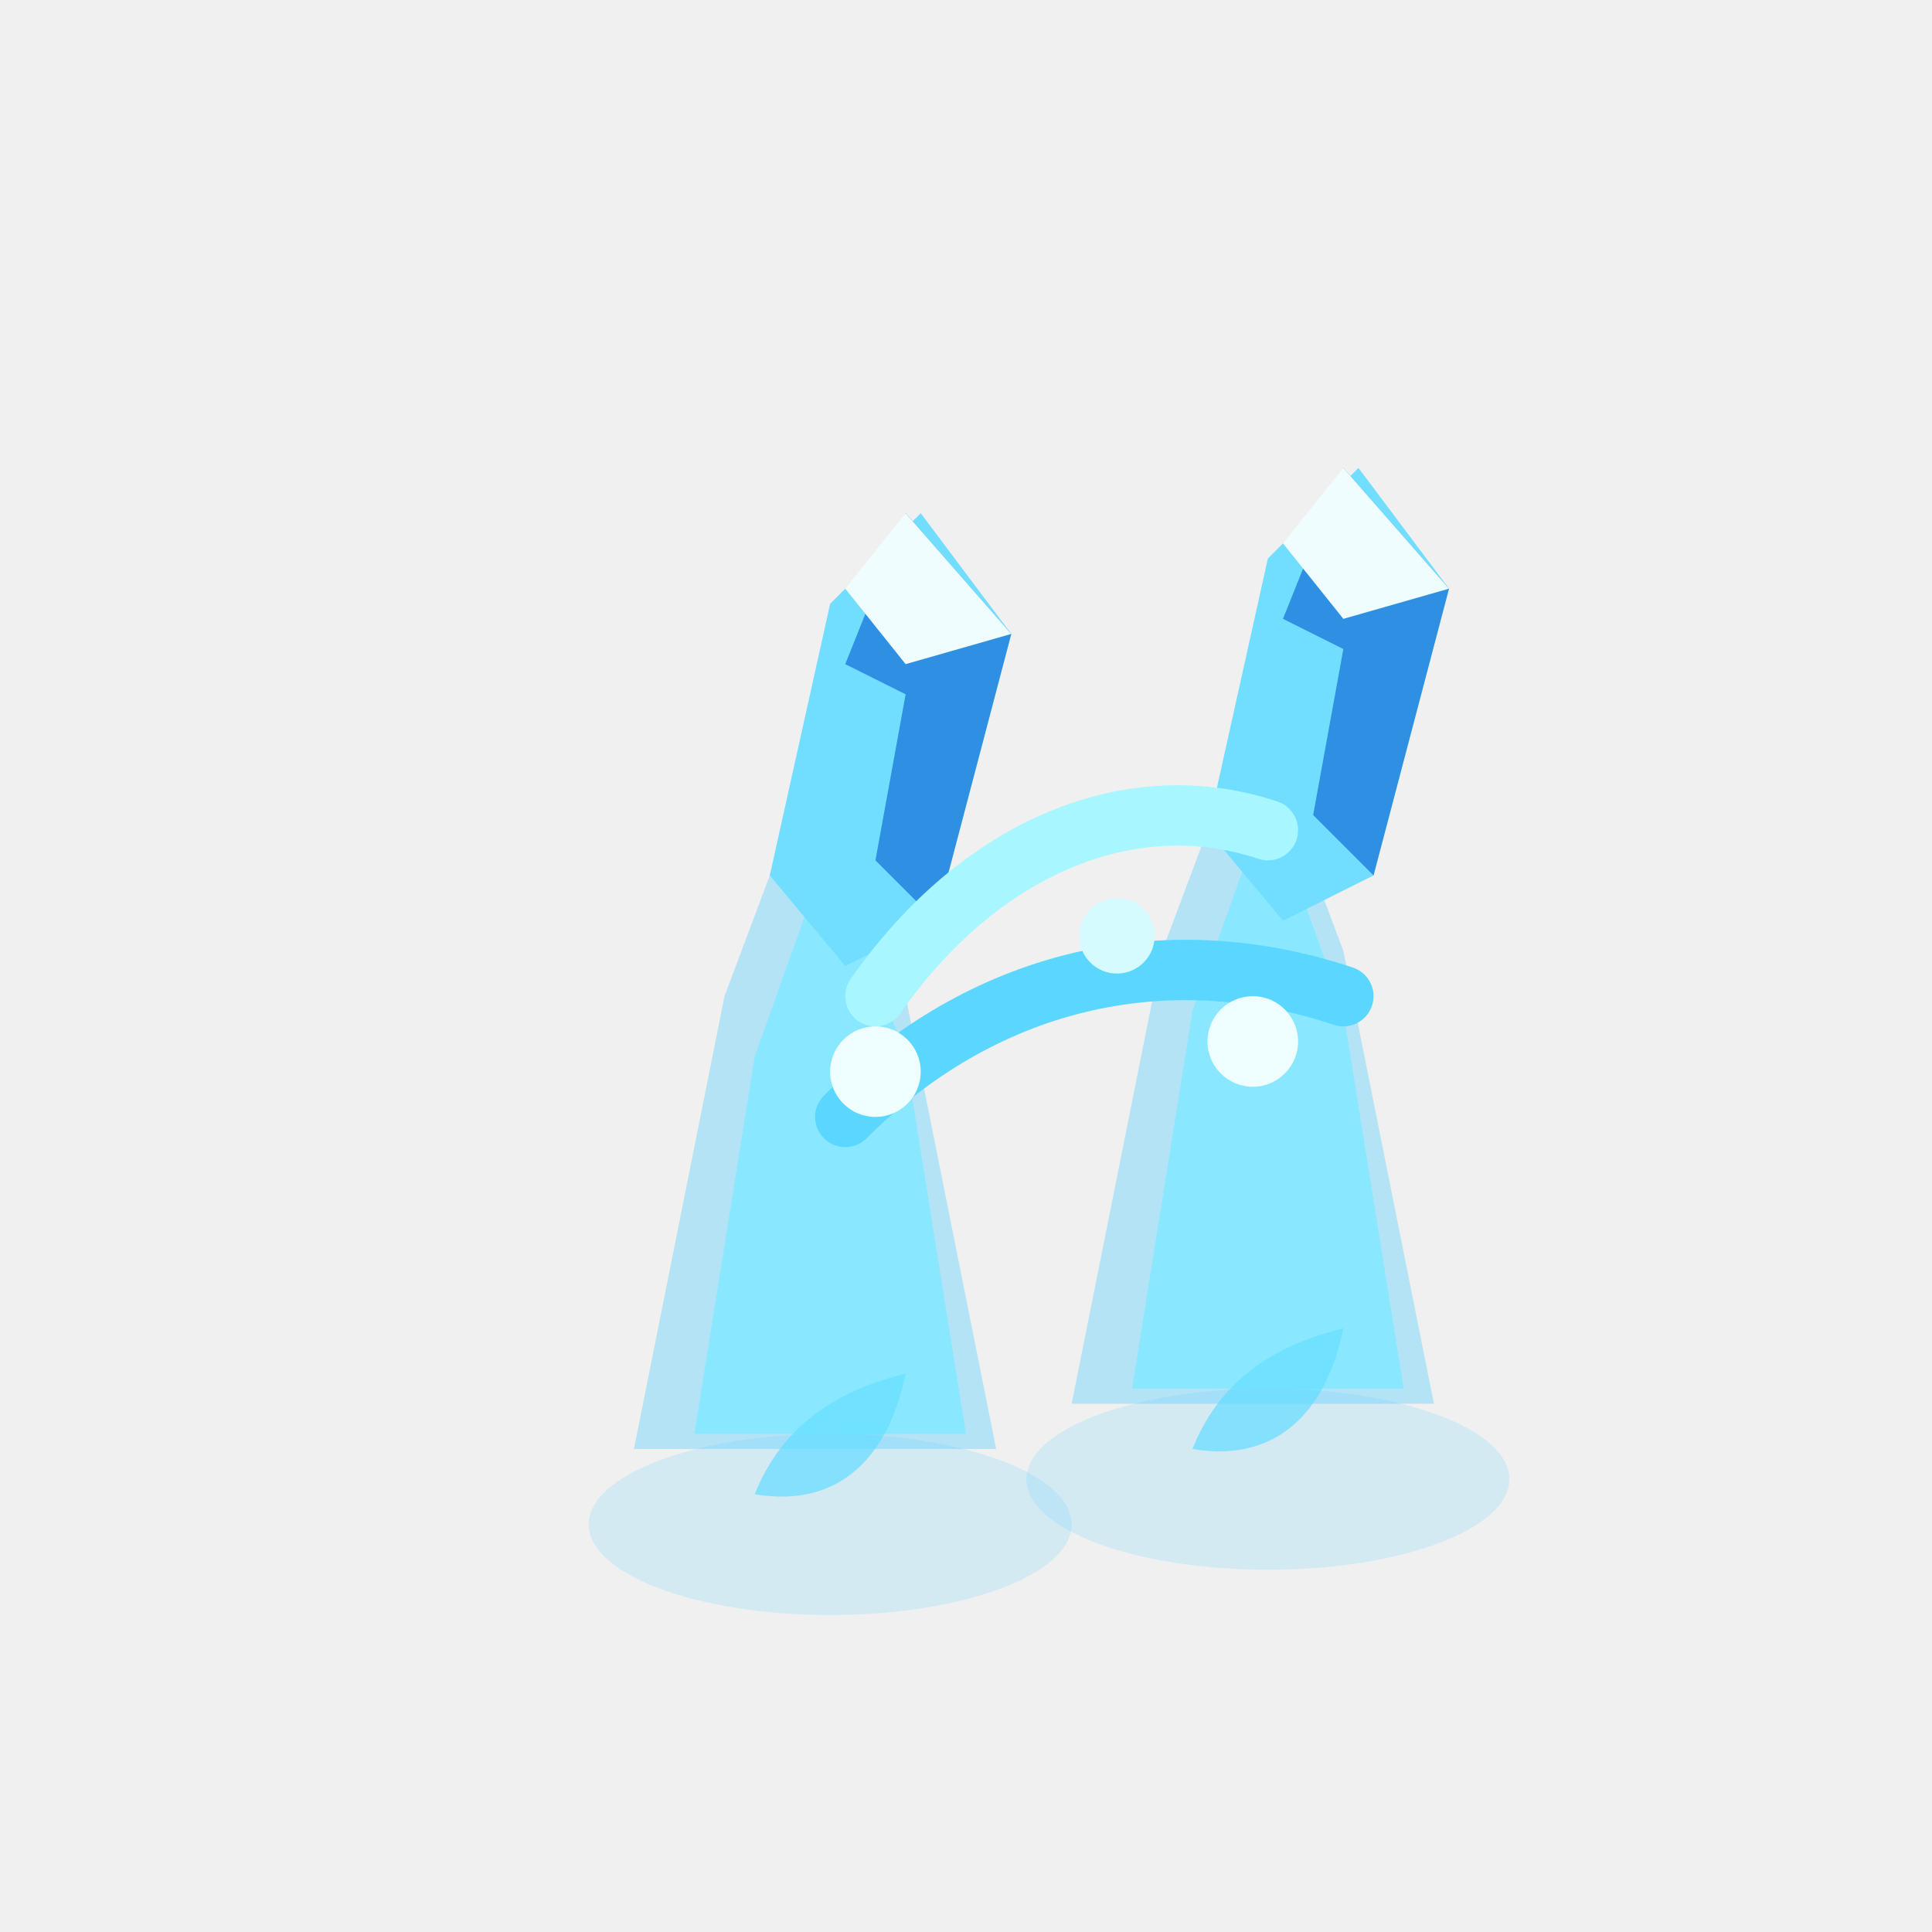
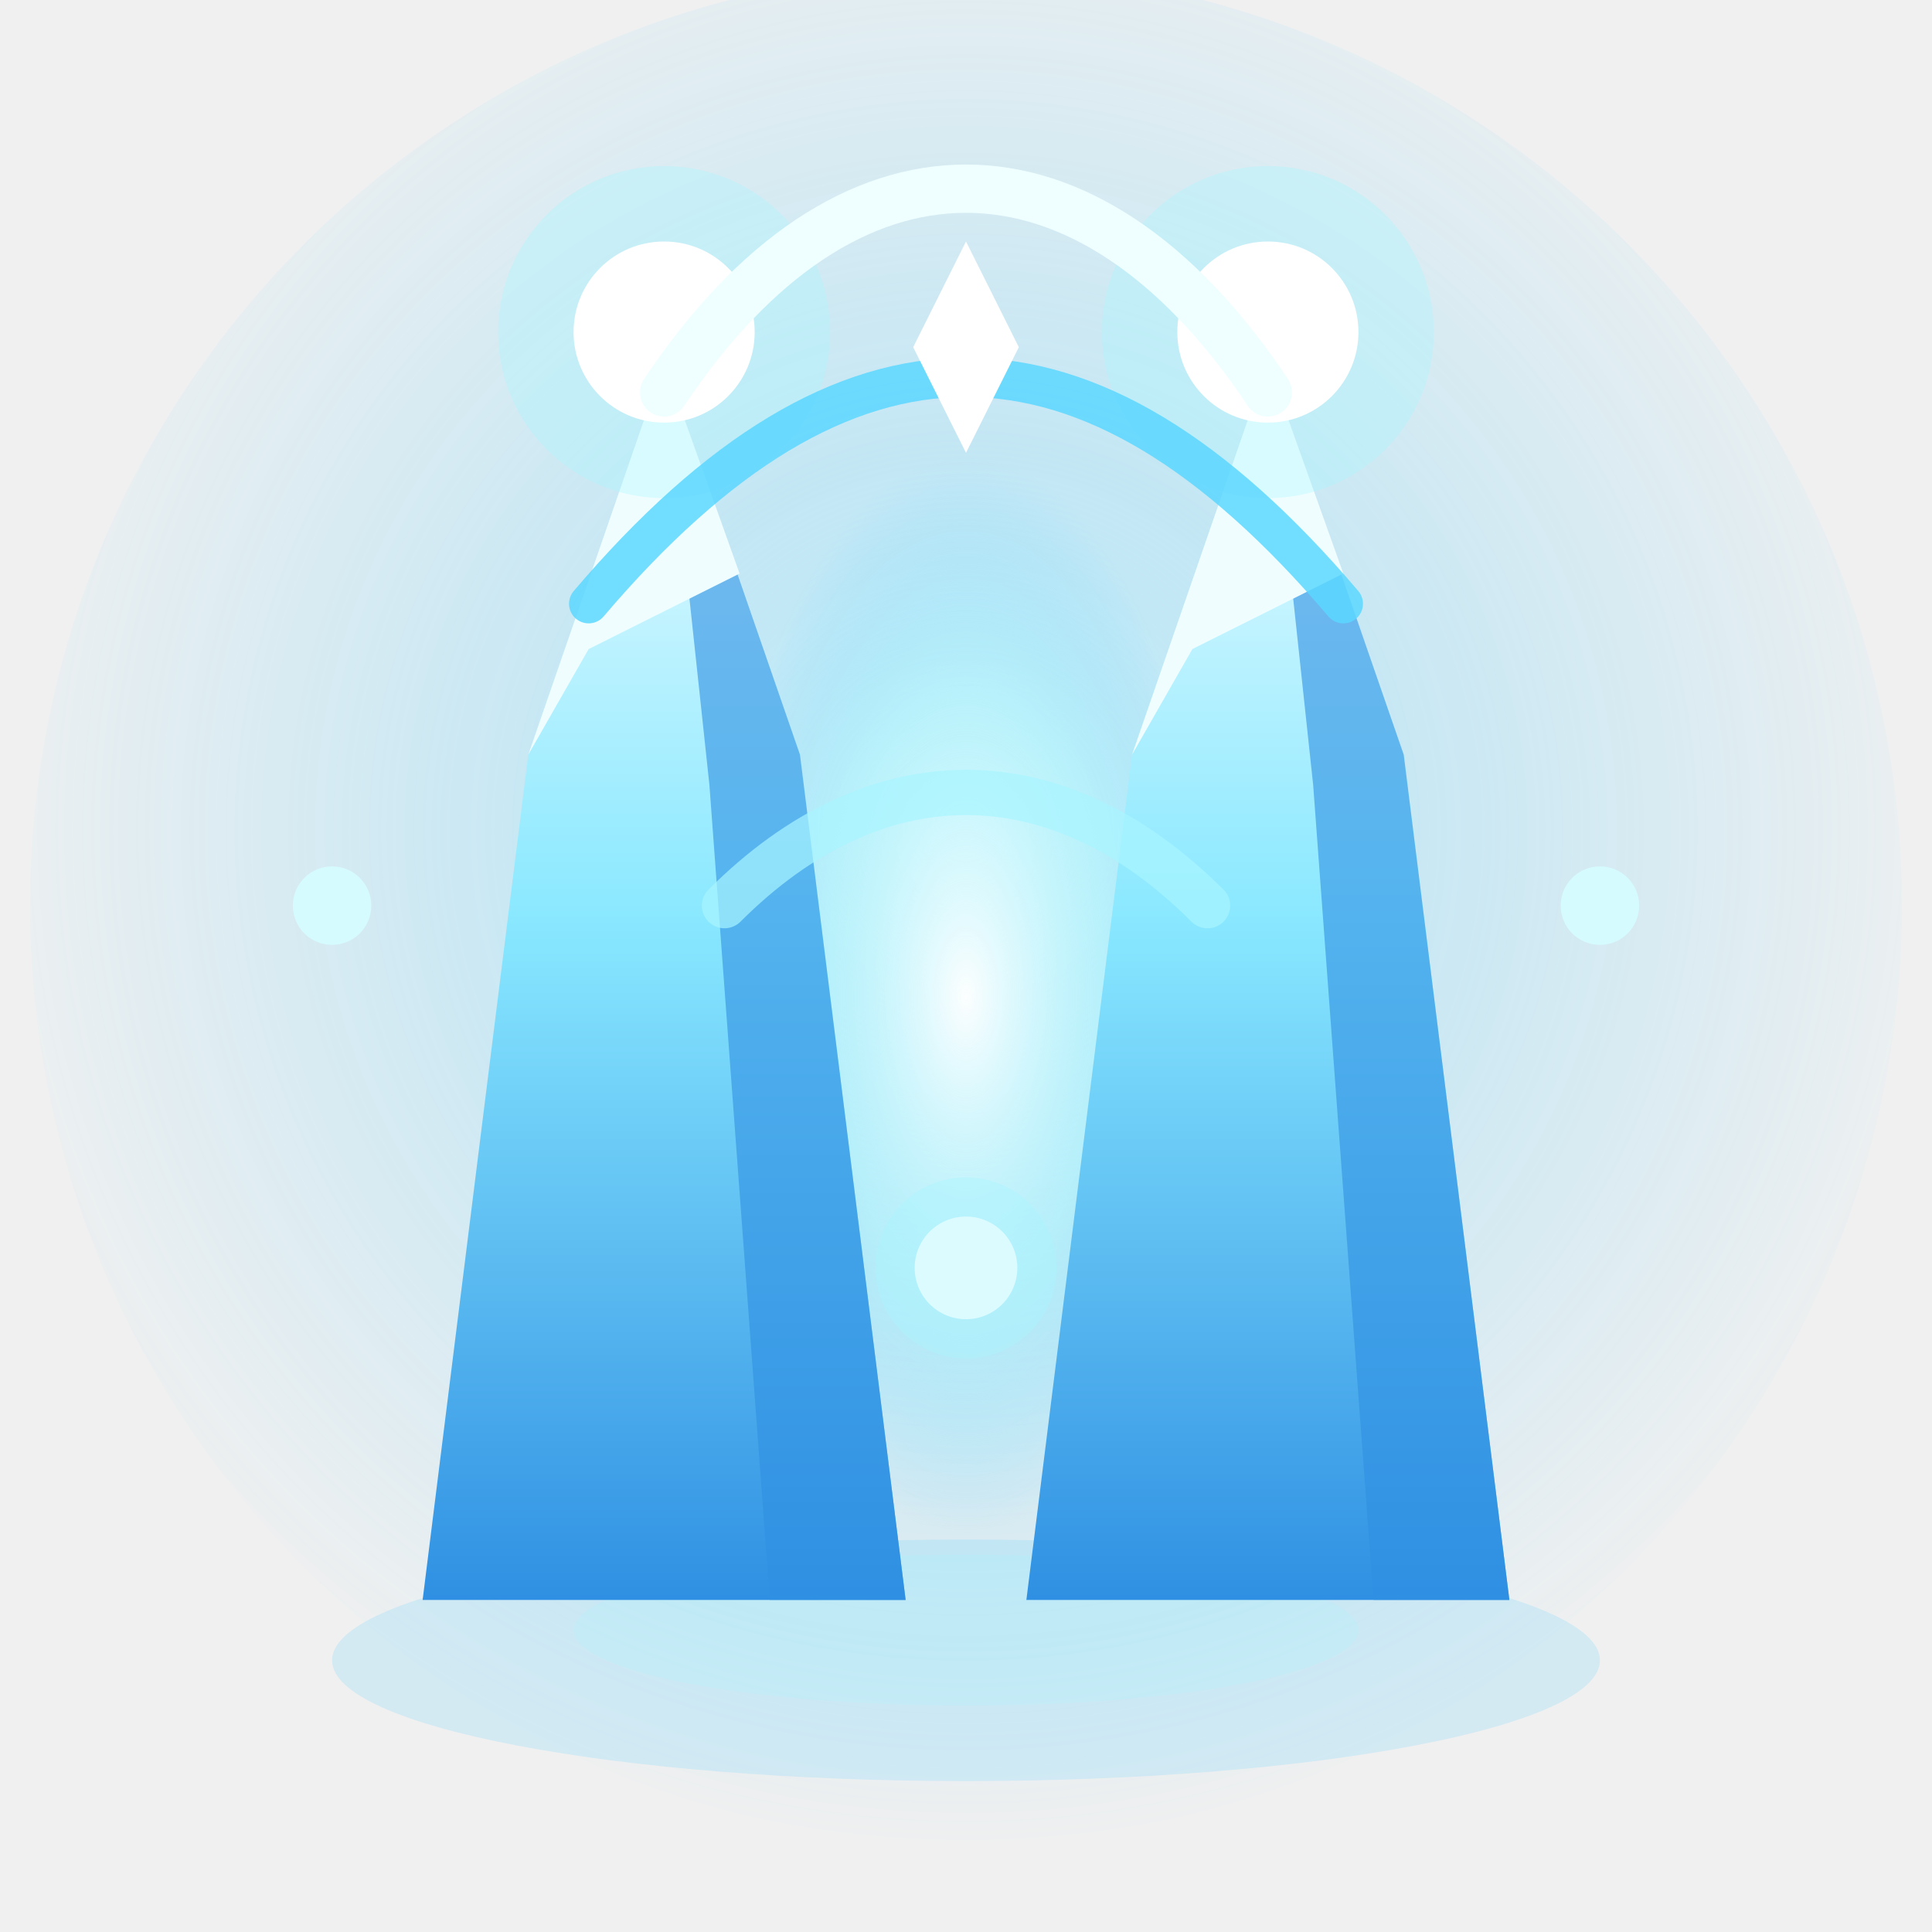
<svg xmlns="http://www.w3.org/2000/svg" width="128" height="128" viewBox="0 0 128 128" fill="none">
-   <path d="M42 96L48 66L54 50L60 66L66 96H42Z" fill="#53CFFF" fill-opacity="0.38" />
-   <path d="M71 93L77 63L83 47L89 63L95 93H71Z" fill="#53CFFF" fill-opacity="0.38" />
-   <path d="M46 95L50 70L55 56L60 70L64 95H46Z" fill="#89E8FF" />
-   <path d="M75 92L79 67L84 53L89 67L93 92H75Z" fill="#89E8FF" />
-   <path d="M51 58L55 40L61 34L67 42L62 61L56 64L51 58Z" fill="#72DEFF" />
-   <path d="M60 34L67 42L62 61L58 57L60 46L56 44L60 34Z" fill="#2F90E3" />
-   <path d="M56 39L60 34L67 42L60 44L56 39Z" fill="#F0FDFF" />
-   <path d="M80 55L84 37L90 31L96 39L91 58L85 61L80 55Z" fill="#72DEFF" />
-   <path d="M89 31L96 39L91 58L87 54L89 43L85 41L89 31Z" fill="#2F90E3" />
-   <path d="M85 36L89 31L96 39L89 41L85 36Z" fill="#F0FDFF" />
-   <path d="M58 66C65 56 75 52 84 55" stroke="#A8F6FF" stroke-width="4" stroke-linecap="round" />
-   <path d="M56 74C65 65 77 62 89 66" stroke="#5BD7FF" stroke-width="4" stroke-linecap="round" />
-   <path d="M50 99C52 94 56 92 60 91C59 96 56 100 50 99Z" fill="#66DFFF" fill-opacity="0.7" />
-   <path d="M79 96C81 91 85 89 89 88C88 93 85 97 79 96Z" fill="#66DFFF" fill-opacity="0.7" />
-   <ellipse cx="55" cy="101" rx="16" ry="6" fill="#53CFFF" fill-opacity="0.18" />
-   <ellipse cx="84" cy="98" rx="16" ry="6" fill="#53CFFF" fill-opacity="0.18" />
-   <circle cx="58" cy="71" r="3" fill="#EFFFFF" />
-   <circle cx="74" cy="62" r="2.5" fill="#D5FBFF" />
-   <circle cx="83" cy="69" r="3" fill="#EFFFFF" />
+   <defs>
+     <radialGradient id="aetherAura" cx="50%" cy="46%" r="55%">
+       <stop offset="0%" stop-color="#C4F6FF" stop-opacity="0.55" />
+       <stop offset="38%" stop-color="#53CFFF" stop-opacity="0.28" />
+       <stop offset="100%" stop-color="#53CFFF" stop-opacity="0" />
+     </radialGradient>
+     <linearGradient id="aetherSpire" x1="0" y1="0" x2="0" y2="1">
+       <stop offset="0%" stop-color="#F0FDFF" />
+       <stop offset="45%" stop-color="#89E8FF" />
+       <stop offset="100%" stop-color="#2F90E3" />
+     </linearGradient>
+     <radialGradient id="aetherGate" cx="50%" cy="50%" r="50%">
+       <stop offset="0%" stop-color="#FFFFFF" stop-opacity="0.95" />
+       <stop offset="55%" stop-color="#A8F6FF" stop-opacity="0.5" />
+       <stop offset="100%" stop-color="#53CFFF" stop-opacity="0" />
+     </radialGradient>
+   </defs>
+   <circle cx="64" cy="60" r="62" fill="url(#aetherAura)" />
+   <ellipse cx="64" cy="110" rx="42" ry="8" fill="#53CFFF" fill-opacity="0.18" />
+   <ellipse cx="64" cy="108" rx="26" ry="5" fill="#A8F6FF" fill-opacity="0.22" />
+   <ellipse cx="64" cy="66" rx="17" ry="36" fill="url(#aetherGate)" />
+   <path d="M28 106 L35 50 L44 24 L53 50 L60 106 Z" fill="url(#aetherSpire)" />
+   <path d="M44 24 L53 50 L60 106 L51 106 L47 52 Z" fill="#2F90E3" fill-opacity="0.6" />
+   <path d="M44 24 L49 38 L39 43 L35 50 Z" fill="#F0FDFF" />
+   <path d="M68 106 L75 50 L84 24 L93 50 L100 106 Z" fill="url(#aetherSpire)" />
+   <path d="M84 24 L93 50 L100 106 L91 106 L87 52 Z" fill="#2F90E3" fill-opacity="0.6" />
+   <path d="M84 24 L89 38 L79 43 L75 50 Z" fill="#F0FDFF" />
+   <circle cx="44" cy="22" r="11" fill="#A8F6FF" fill-opacity="0.35" />
+   <circle cx="44" cy="22" r="6" fill="#FFFFFF" />
+   <circle cx="84" cy="22" r="11" fill="#A8F6FF" fill-opacity="0.35" />
+   <circle cx="84" cy="22" r="6" fill="#FFFFFF" />
+   <path d="M44 26 C 56 8, 72 8, 84 26" stroke="#EFFFFF" stroke-width="3.2" stroke-linecap="round" />
+   <path d="M39 40 C 56 20, 72 20, 89 40" stroke="#5BD7FF" stroke-width="2.6" stroke-linecap="round" stroke-opacity="0.85" />
+   <path d="M48 60 C 58 50, 70 50, 80 60" stroke="#A8F6FF" stroke-width="3" stroke-linecap="round" stroke-opacity="0.7" />
+   <path d="M64 16 L67.5 23 L64 30 L60.5 23 Z" fill="#FFFFFF" />
+   <circle cx="22" cy="60" r="2.6" fill="#D5FBFF" />
+   <circle cx="106" cy="60" r="2.6" fill="#D5FBFF" />
+   <circle cx="64" cy="84" r="3.4" fill="#FFFFFF" />
+   <circle cx="64" cy="84" r="6" fill="#A8F6FF" fill-opacity="0.4" />
</svg>
